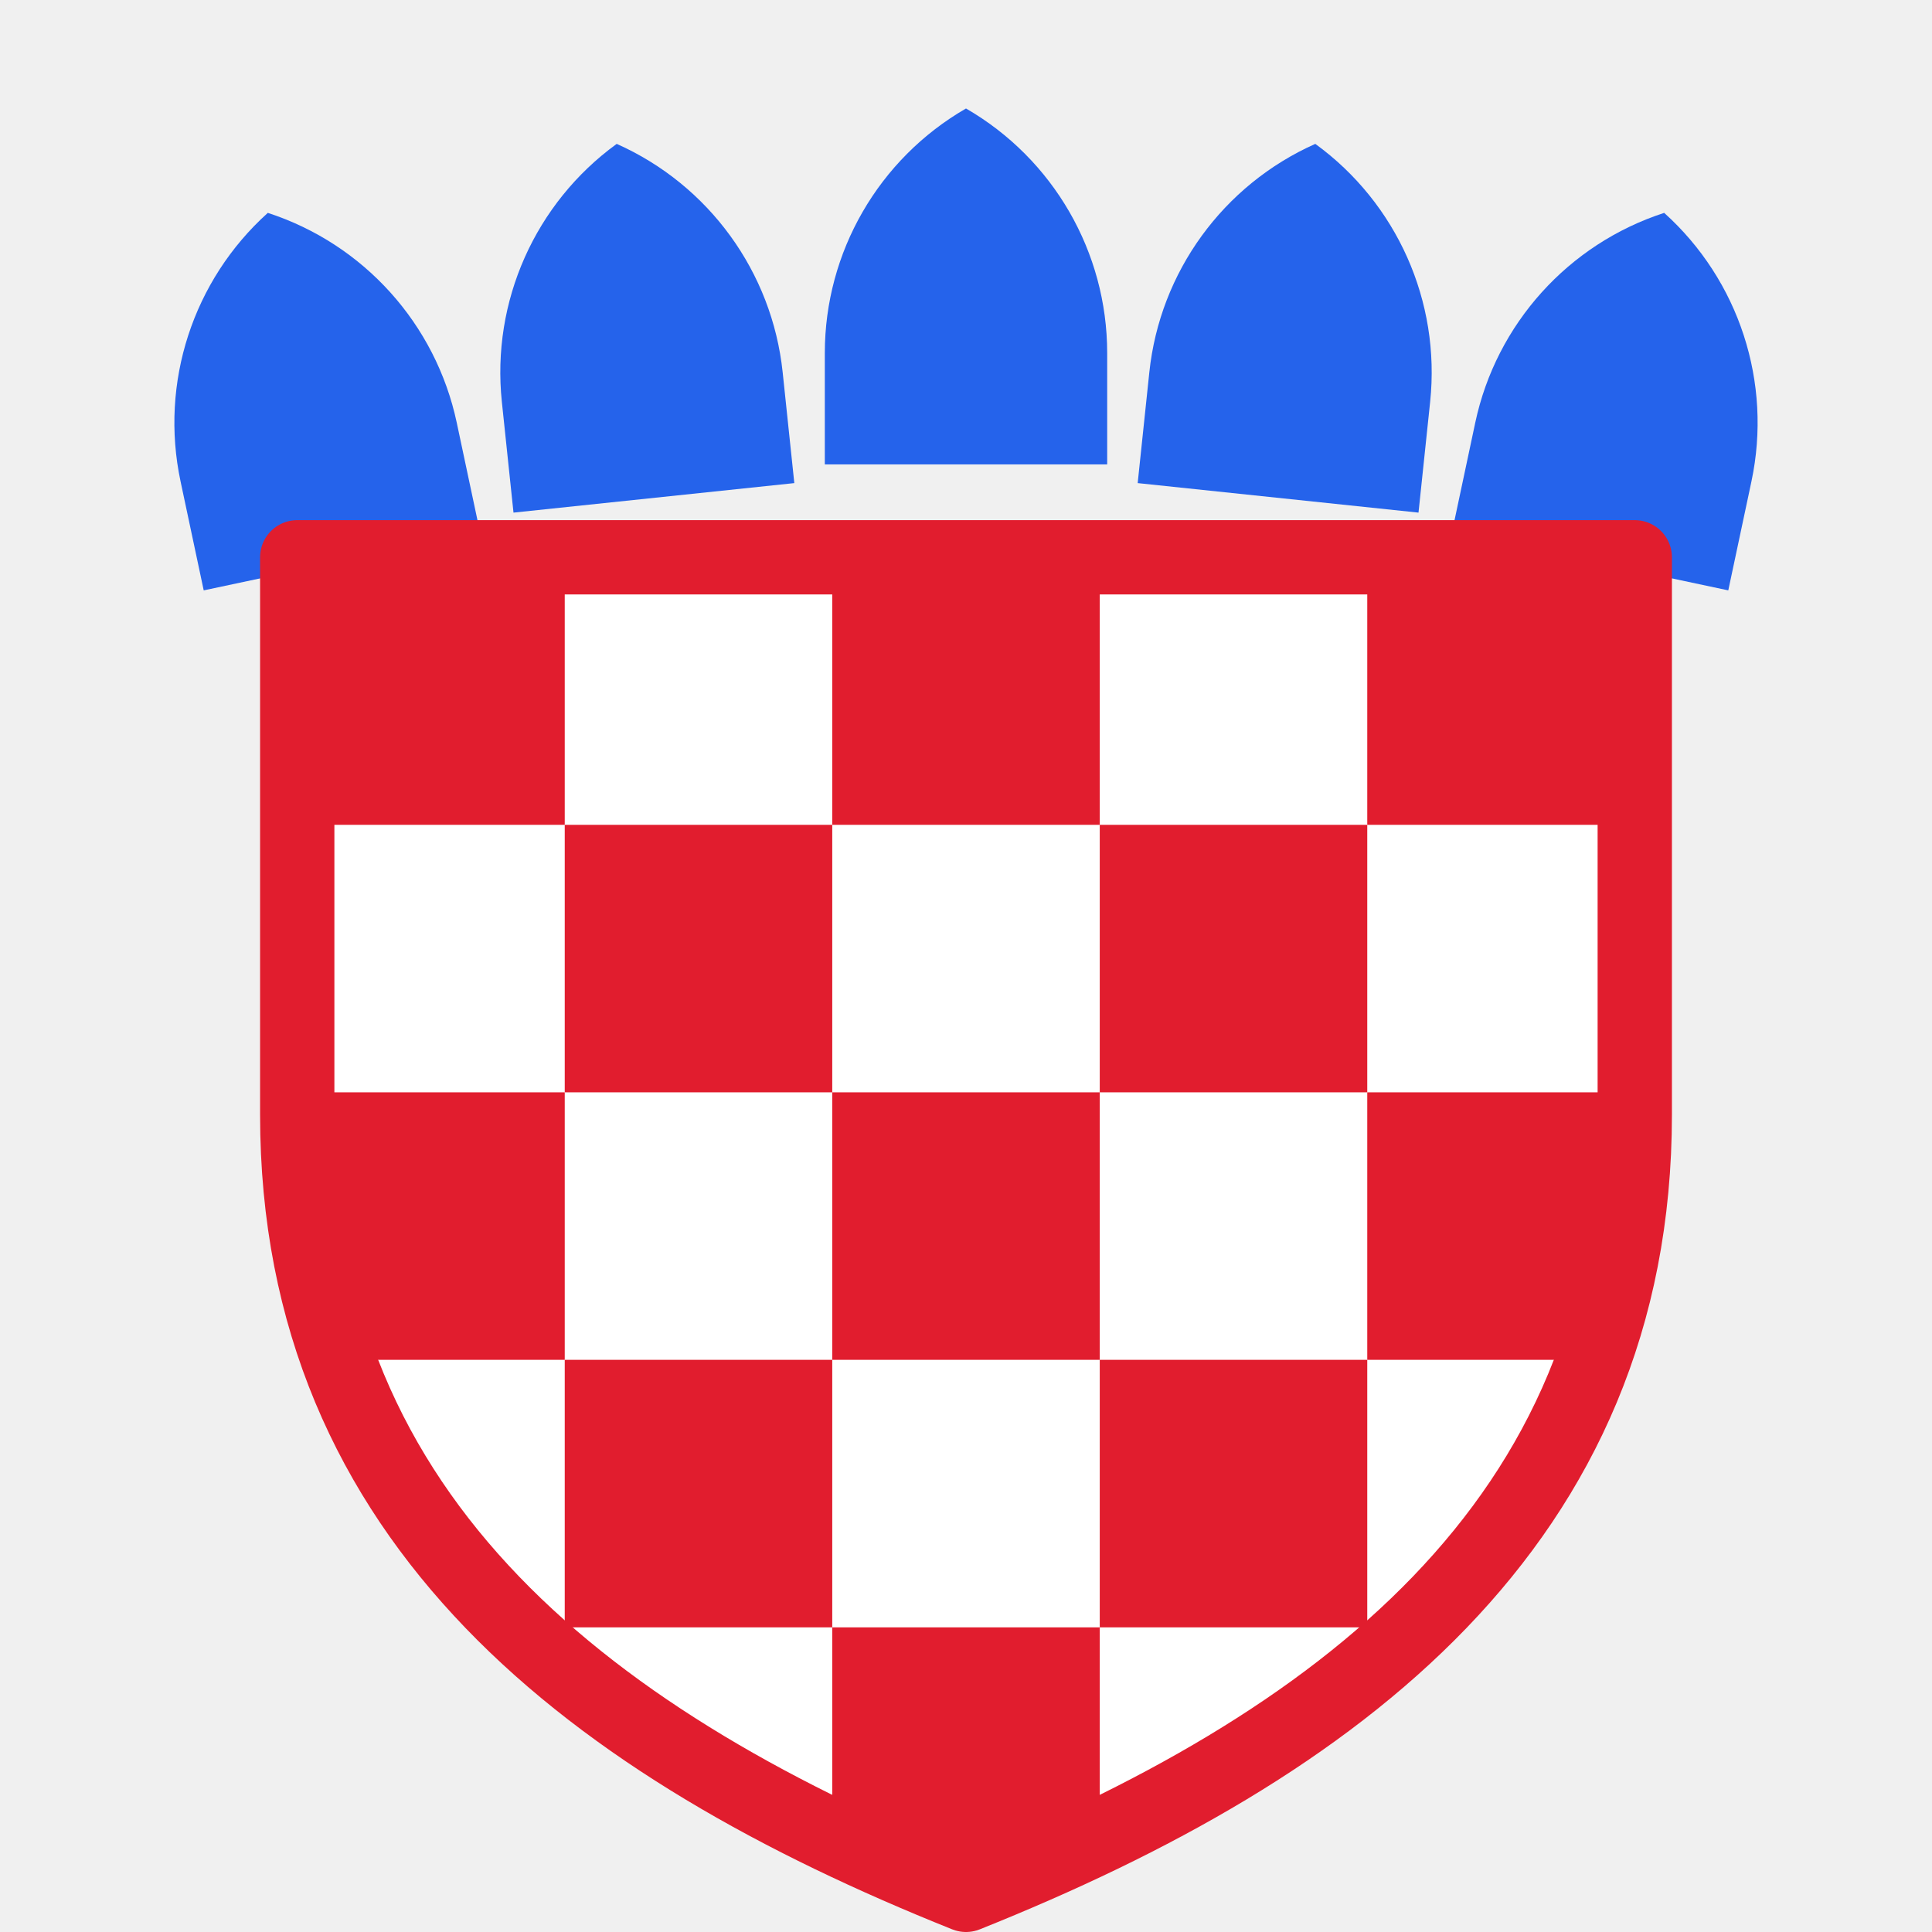
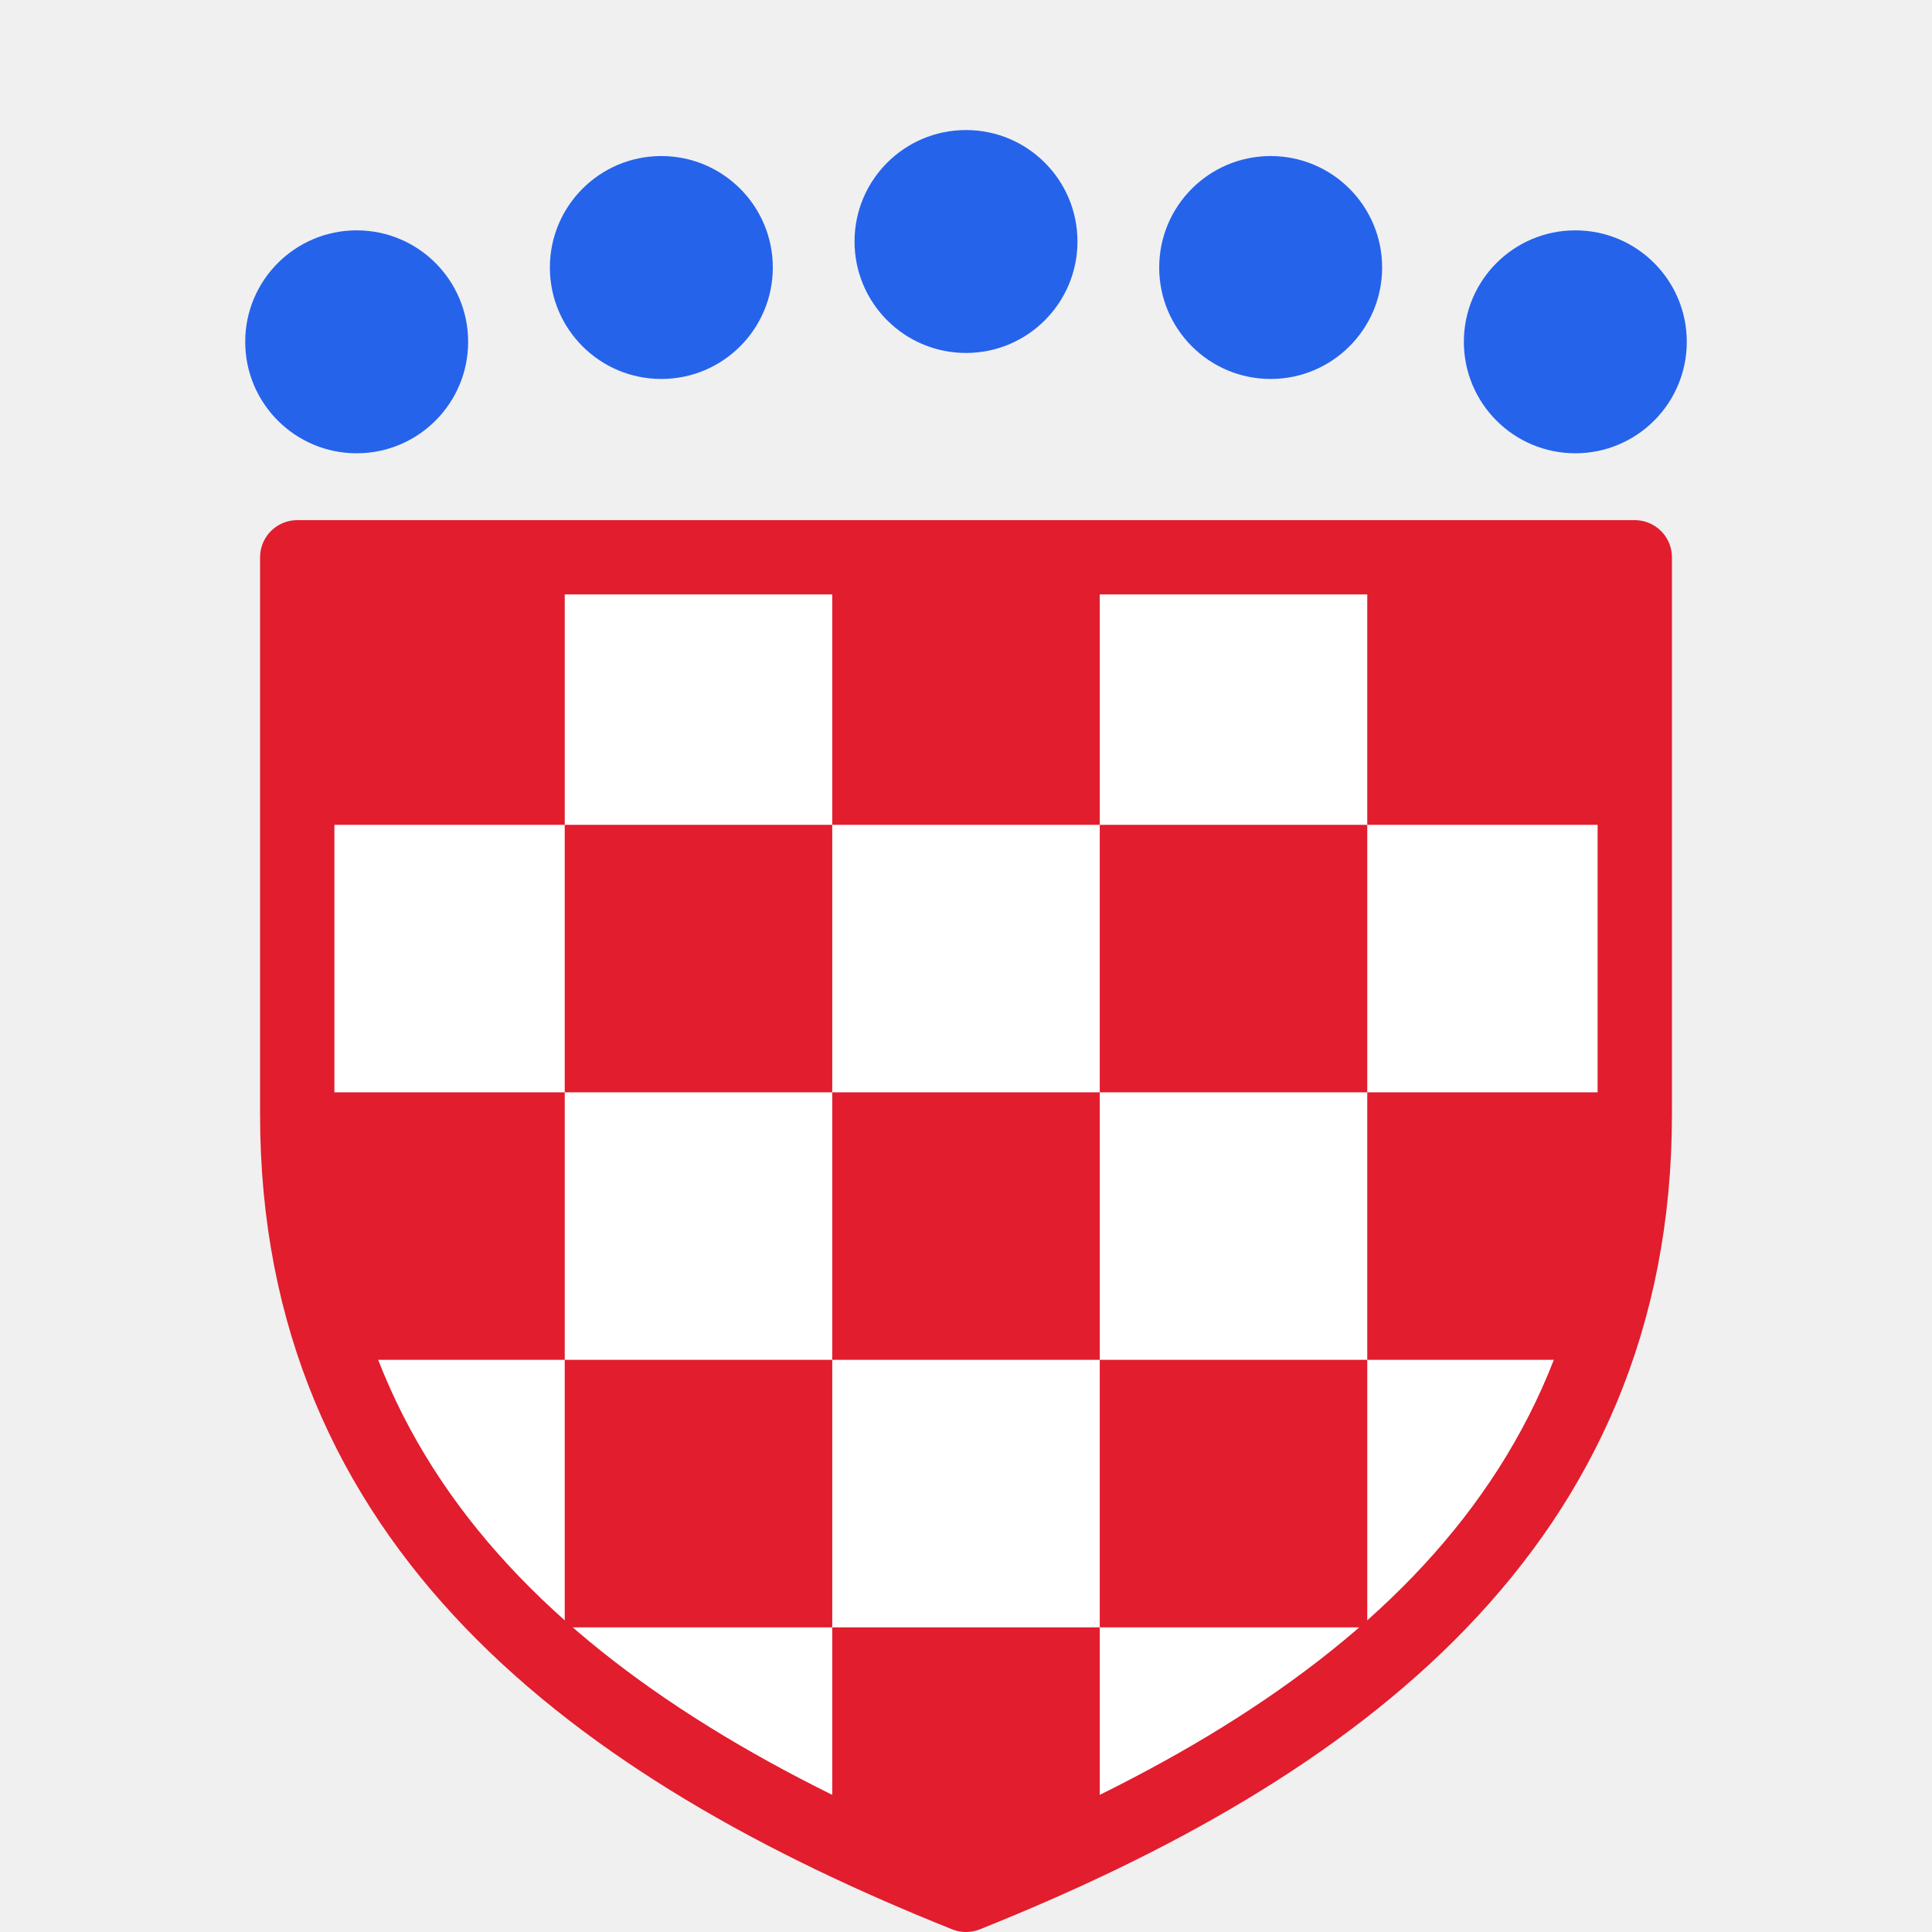
<svg xmlns="http://www.w3.org/2000/svg" viewBox="6 7 52 52" role="img" aria-label="Izborna karta">
  <defs>
    <clipPath id="shield">
      <path d="M14 22H50V37C50 48 42 54 32 58C22 54 14 48 14 37Z" />
    </clipPath>
  </defs>
  <g fill="#2563eb">
-     <path transform="rotate(-12 15.20 22.10)" d="M11.40 22.10V19.10A7.6 7.6 0 0 1 15.20 12.52A7.6 7.6 0 0 1 19.00 19.10V22.10Z" />
-     <path transform="rotate(-6 23.60 20.40)" d="M19.80 20.40V17.40A7.6 7.6 0 0 1 23.60 10.82A7.6 7.6 0 0 1 27.40 17.40V20.40Z" />
-     <path transform="rotate(0 32.00 19.50)" d="M28.20 19.50V16.50A7.6 7.6 0 0 1 32.00 9.92A7.6 7.6 0 0 1 35.80 16.50V19.50Z" />
-     <path transform="rotate(6 40.40 20.40)" d="M36.60 20.40V17.40A7.6 7.6 0 0 1 40.40 10.82A7.6 7.6 0 0 1 44.20 17.40V20.40Z" />
-     <path transform="rotate(12 48.80 22.10)" d="M45.00 22.10V19.10A7.6 7.6 0 0 1 48.80 12.52A7.6 7.6 0 0 1 52.60 19.10V22.10Z" />
+     <circle cx="15.6" cy="16.2" r="3" />
+     <circle cx="23.8" cy="14.2" r="3" />
+     <circle cx="32.0" cy="13.5" r="3" />
+     <circle cx="40.2" cy="14.2" r="3" />
+     <circle cx="48.4" cy="16.2" r="3" />
  </g>
  <path d="M14 22H50V37C50 48 42 54 32 58C22 54 14 48 14 37Z" fill="#fff" />
  <g clip-path="url(#shield)" fill="#e11d2e">
    <rect x="14.0" y="22.0" width="7.2" height="7.2" />
    <rect x="28.4" y="22.0" width="7.2" height="7.2" />
    <rect x="42.8" y="22.0" width="7.2" height="7.2" />
    <rect x="21.2" y="29.2" width="7.2" height="7.2" />
    <rect x="35.6" y="29.2" width="7.2" height="7.2" />
    <rect x="14.0" y="36.4" width="7.2" height="7.2" />
    <rect x="28.4" y="36.4" width="7.2" height="7.2" />
    <rect x="42.8" y="36.4" width="7.2" height="7.2" />
    <rect x="21.2" y="43.6" width="7.2" height="7.2" />
    <rect x="35.6" y="43.6" width="7.2" height="7.2" />
    <rect x="14.0" y="50.8" width="7.2" height="7.2" />
    <rect x="28.4" y="50.8" width="7.2" height="7.2" />
    <rect x="42.8" y="50.8" width="7.2" height="7.2" />
  </g>
  <path d="M14 22H50V37C50 48 42 54 32 58C22 54 14 48 14 37Z" fill="none" stroke="#e11d2e" stroke-width="2" stroke-linejoin="round" />
</svg>
